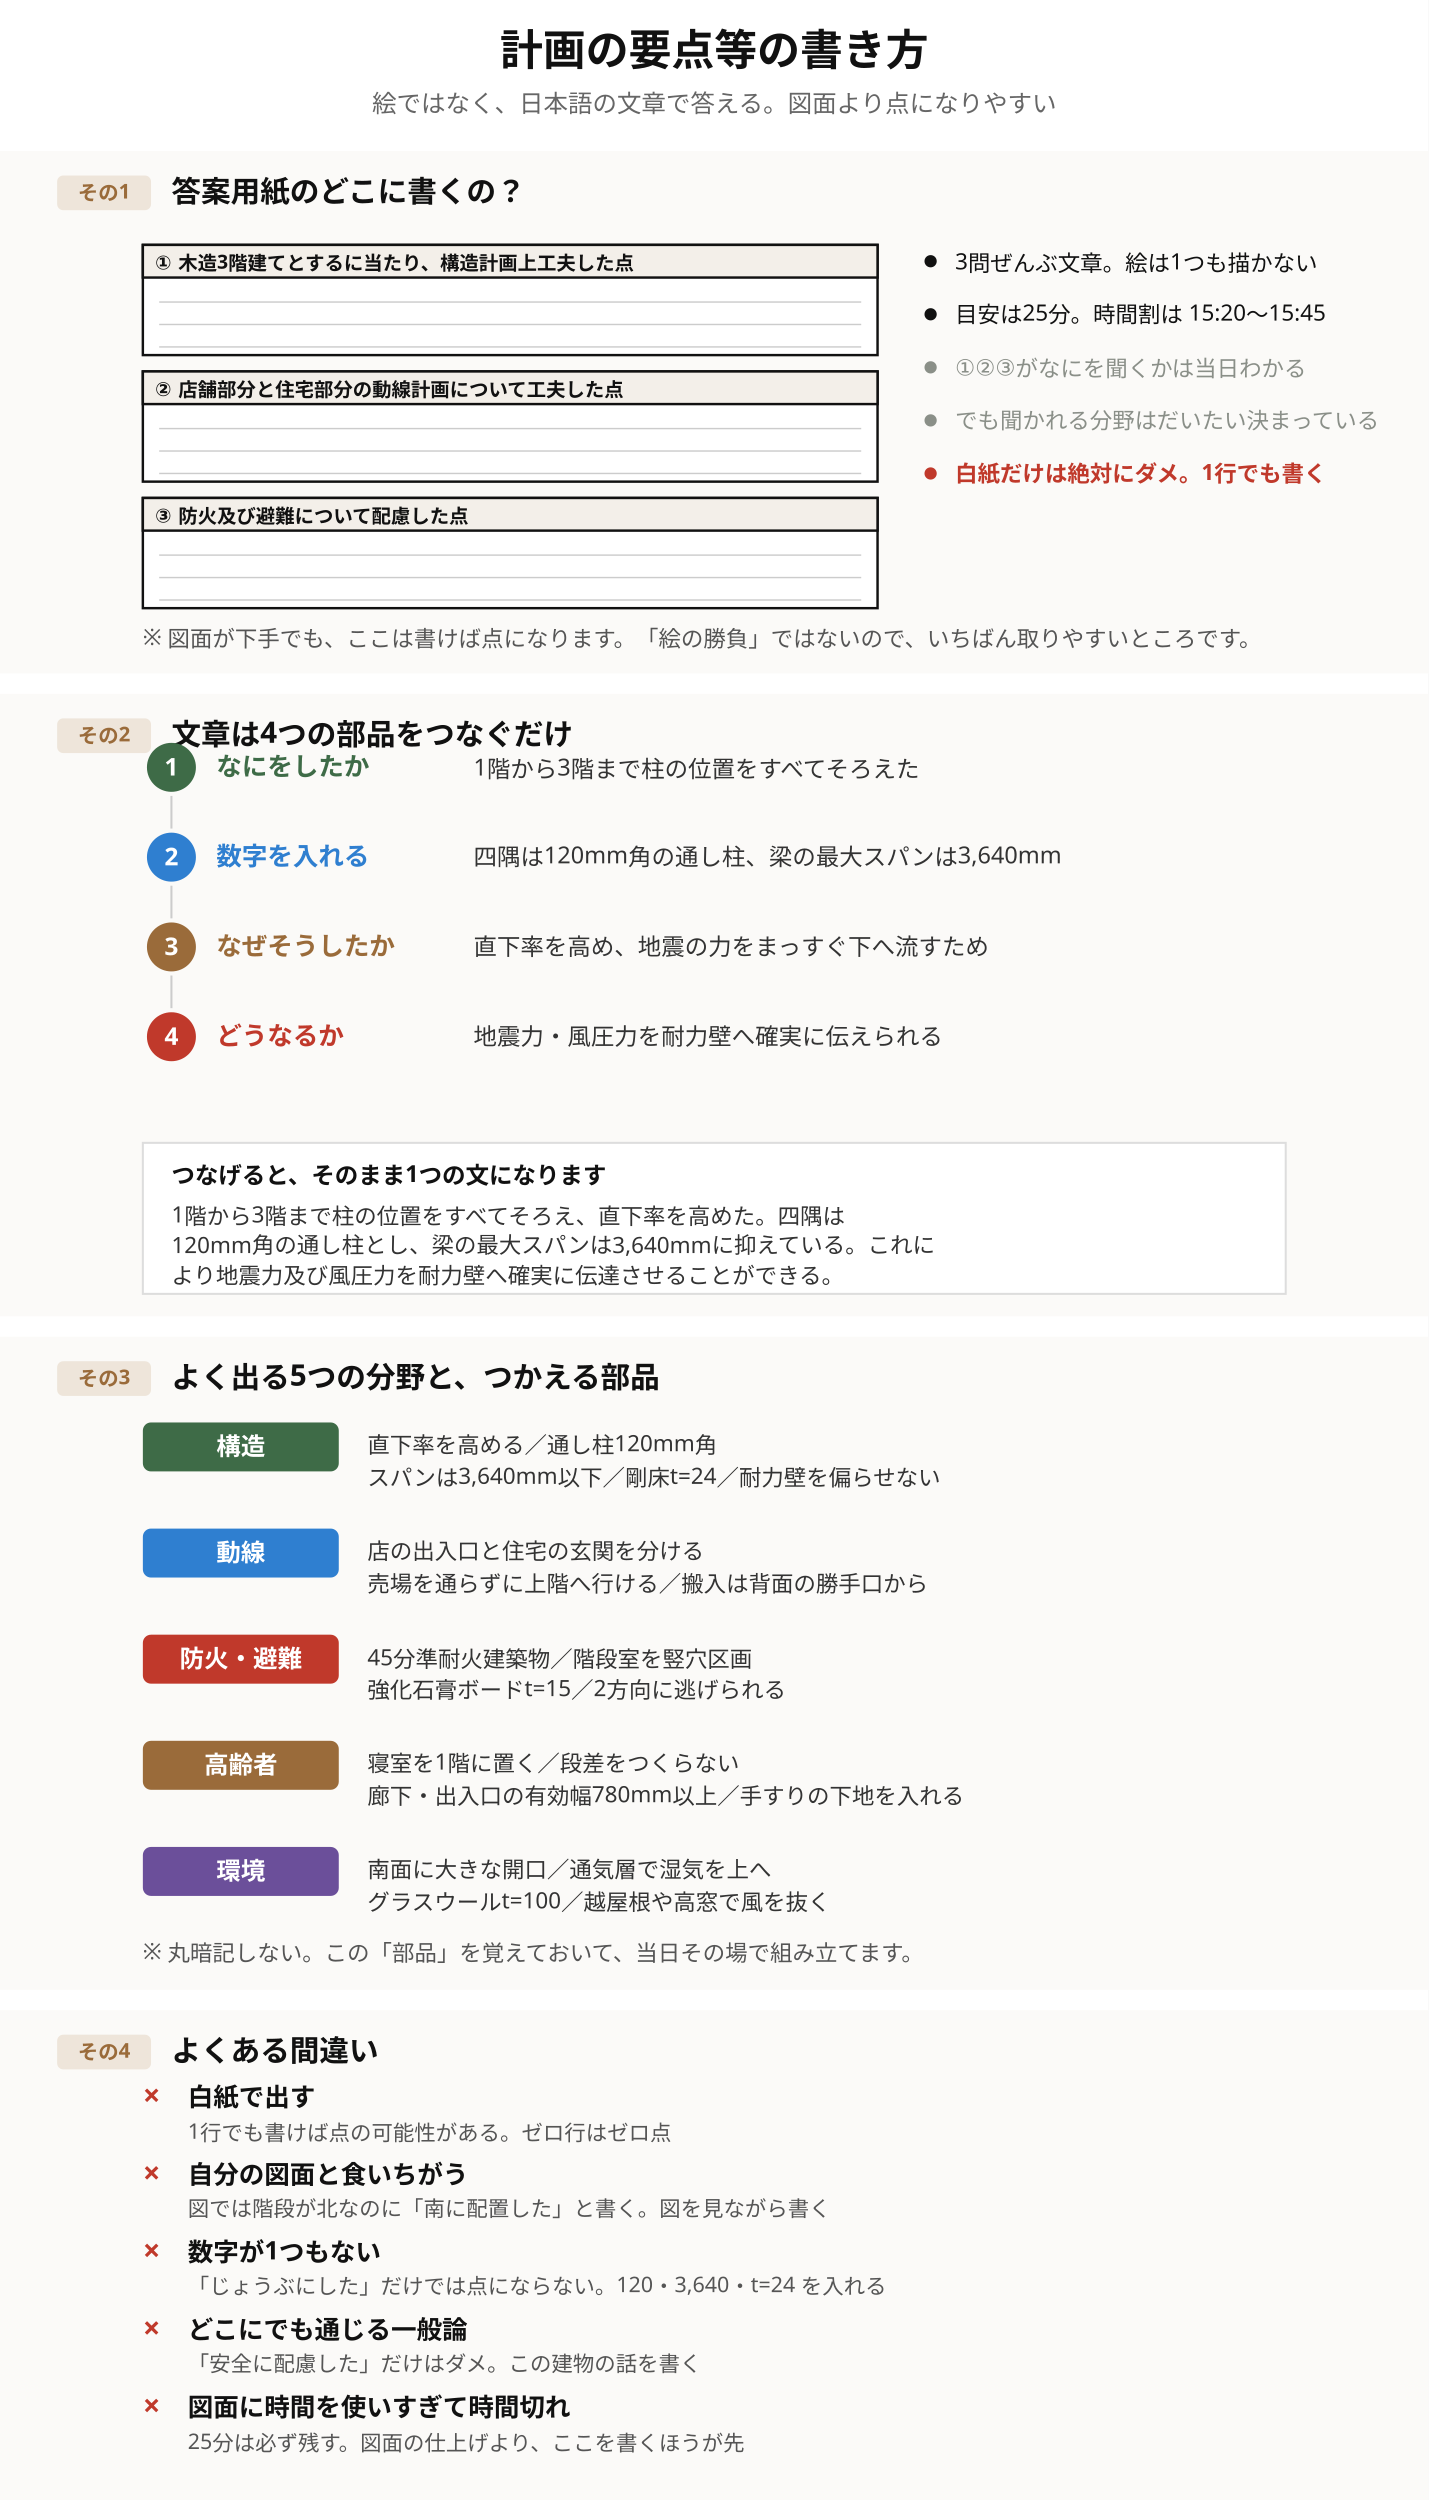
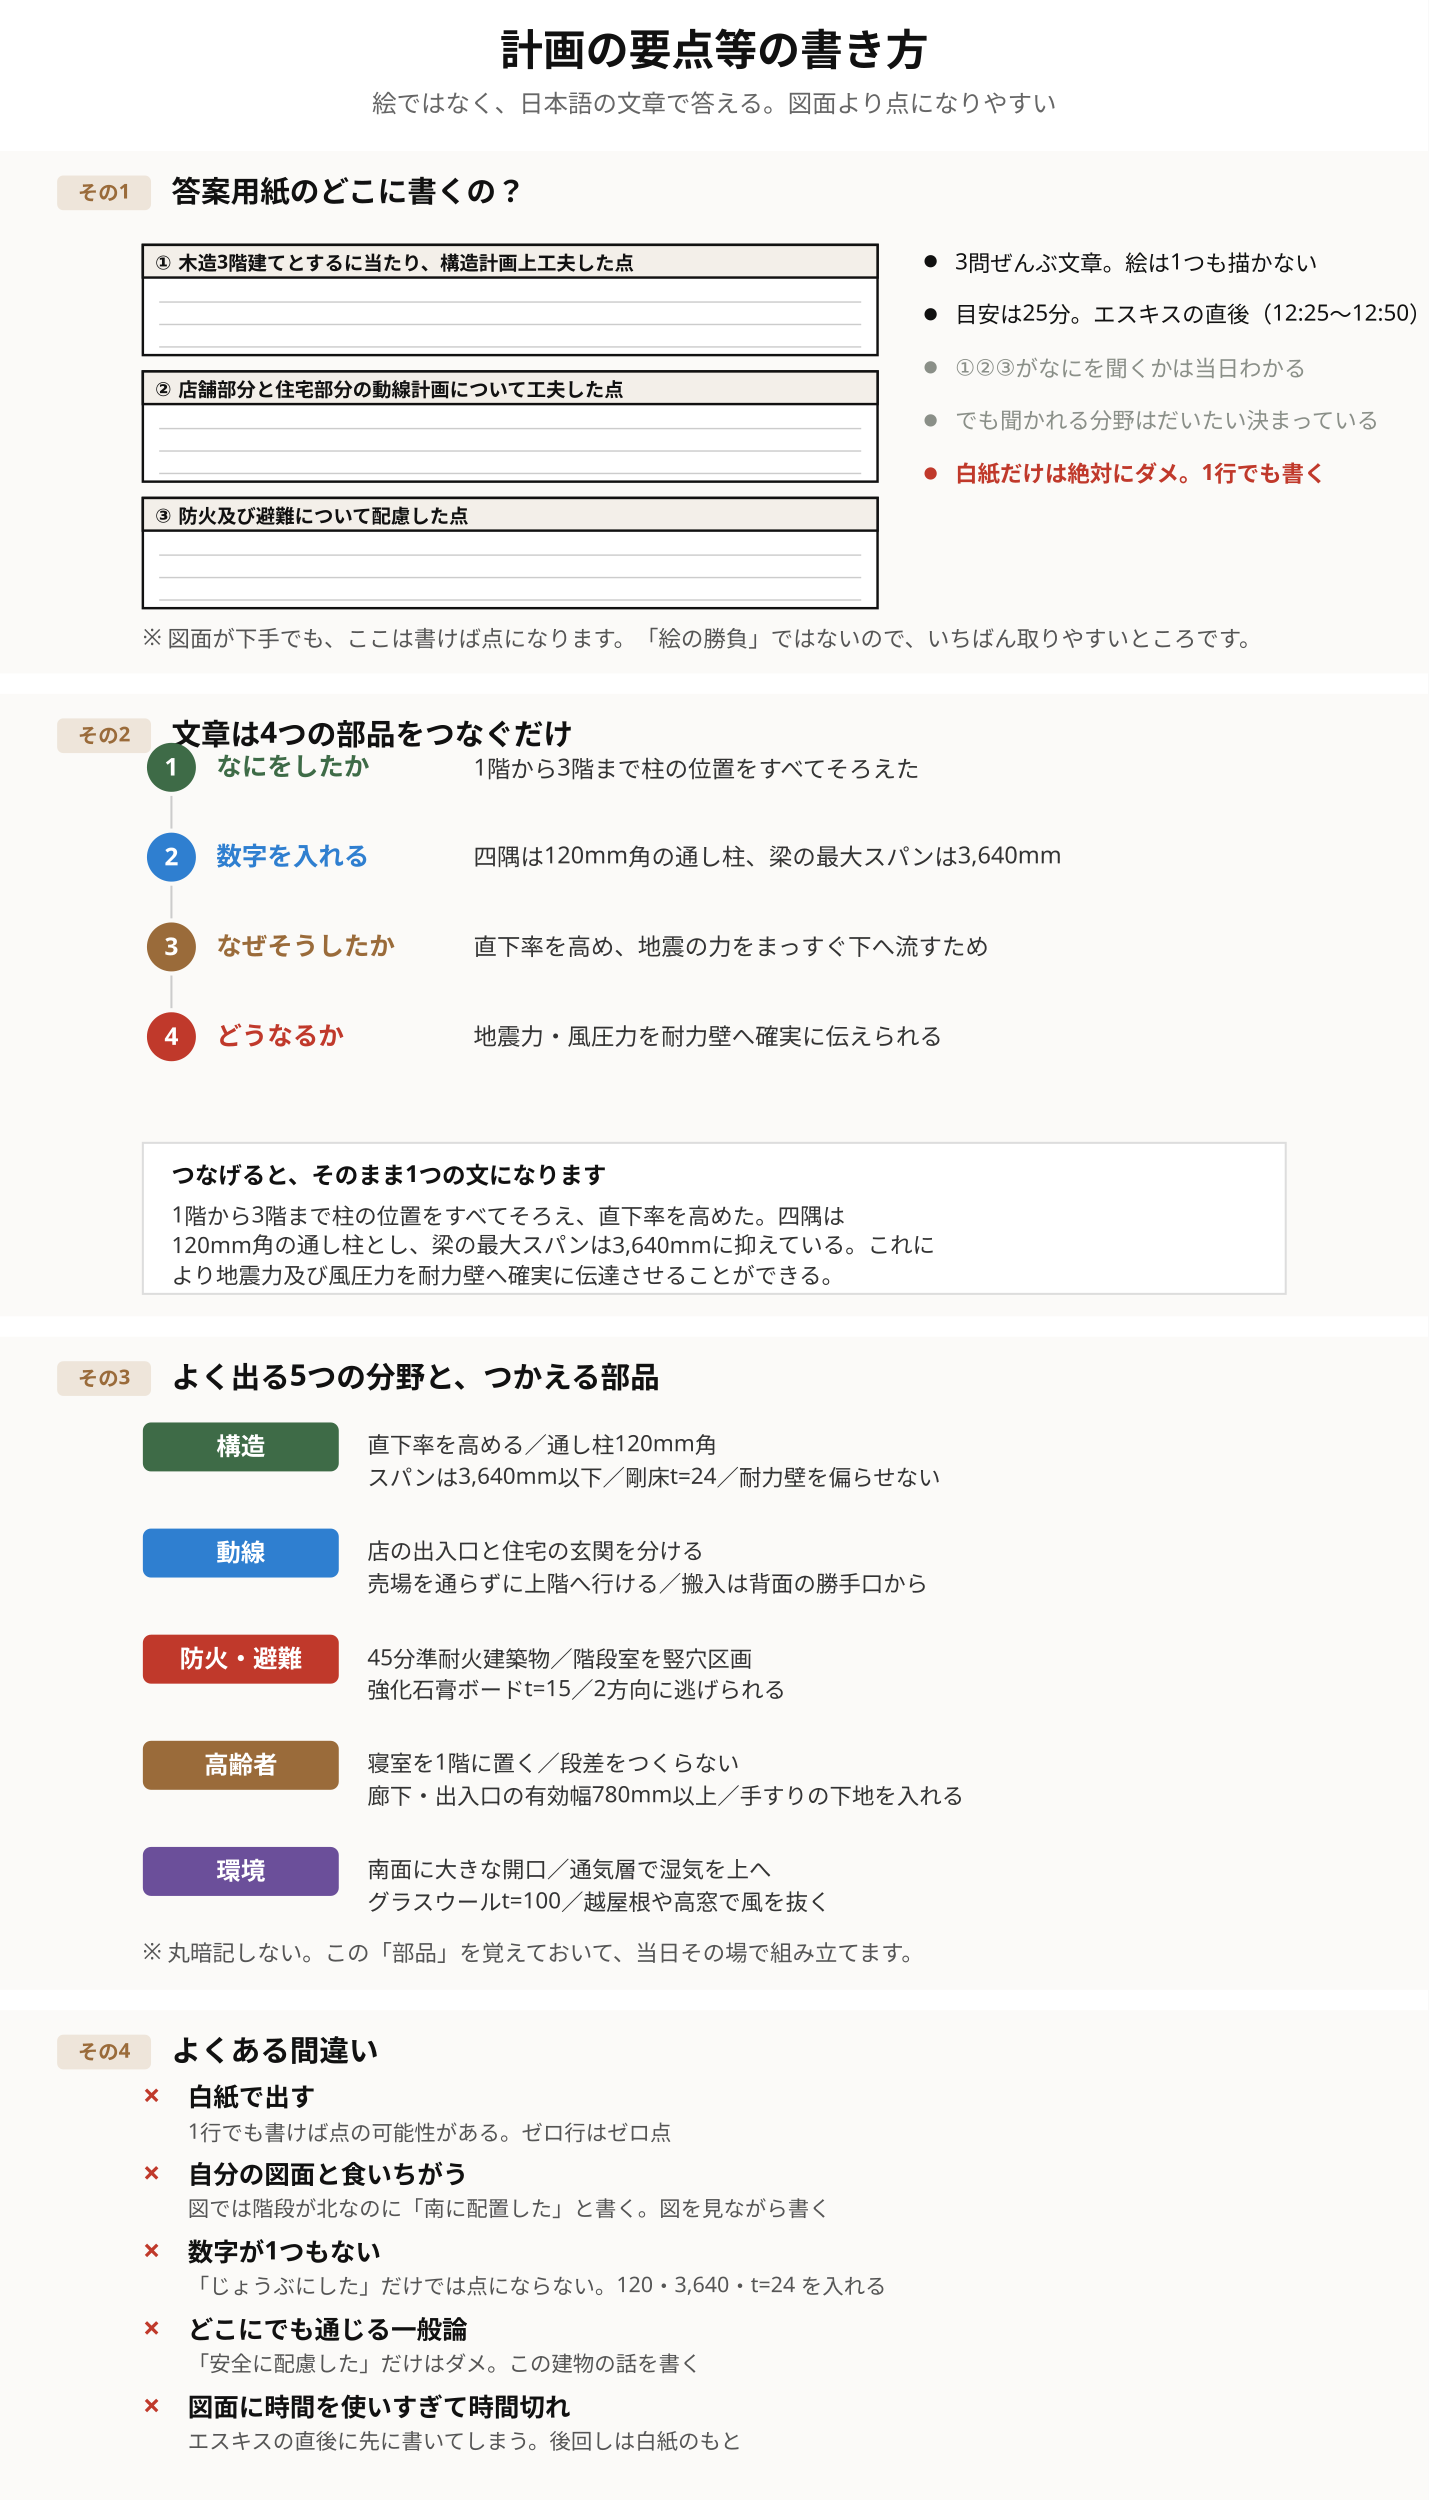
<svg xmlns="http://www.w3.org/2000/svg" viewBox="0 0 700 1225" width="700" height="1225" font-family="'Hiragino Sans','Hiragino Kaku Gothic ProN','Noto Sans JP','Yu Gothic',Meiryo,'IPAGothic',sans-serif">
  <rect width="700" height="1225" fill="#ffffff" />
  <text x="350" y="32" font-size="21" text-anchor="middle" fill="#111" font-weight="700" font-family="'Hiragino Sans','Hiragino Kaku Gothic ProN','Noto Sans JP','Yu Gothic',Meiryo,'IPAGothic',sans-serif">計画の要点等の書き方</text>
  <text x="350" y="55" font-size="12" text-anchor="middle" fill="#666" font-weight="400" font-family="'Hiragino Sans','Hiragino Kaku Gothic ProN','Noto Sans JP','Yu Gothic',Meiryo,'IPAGothic',sans-serif">絵ではなく、日本語の文章で答える。図面より点になりやすい</text>
  <rect x="0" y="74" width="700" height="256" fill="#fbfaf8" stroke="none" />
  <rect x="28" y="86" width="46" height="17" fill="#eee5da" stroke="none" rx="3" />
  <text x="51" y="98" font-size="10" text-anchor="middle" fill="#9a6b3a" font-weight="700" font-family="'Hiragino Sans','Hiragino Kaku Gothic ProN','Noto Sans JP','Yu Gothic',Meiryo,'IPAGothic',sans-serif">その1</text>
  <text x="84" y="99" font-size="14.5" text-anchor="start" fill="#111" font-weight="700" font-family="'Hiragino Sans','Hiragino Kaku Gothic ProN','Noto Sans JP','Yu Gothic',Meiryo,'IPAGothic',sans-serif">答案用紙のどこに書くの？</text>
  <rect x="70" y="120" width="360" height="54" fill="#fff" stroke="#111" stroke-width="1.2" />
  <rect x="70" y="120" width="360" height="16" fill="#f3efe9" stroke="#111" stroke-width="1.2" />
  <text x="76" y="132" font-size="9.5" text-anchor="start" fill="#111" font-weight="700" font-family="'Hiragino Sans','Hiragino Kaku Gothic ProN','Noto Sans JP','Yu Gothic',Meiryo,'IPAGothic',sans-serif">① 木造3階建てとするに当たり、構造計画上工夫した点</text>
  <line x1="78" y1="148" x2="422" y2="148" stroke="#ccc" stroke-width="0.7" />
  <line x1="78" y1="159" x2="422" y2="159" stroke="#ccc" stroke-width="0.7" />
  <line x1="78" y1="170" x2="422" y2="170" stroke="#ccc" stroke-width="0.7" />
  <rect x="70" y="182" width="360" height="54" fill="#fff" stroke="#111" stroke-width="1.2" />
  <rect x="70" y="182" width="360" height="16" fill="#f3efe9" stroke="#111" stroke-width="1.2" />
  <text x="76" y="194" font-size="9.5" text-anchor="start" fill="#111" font-weight="700" font-family="'Hiragino Sans','Hiragino Kaku Gothic ProN','Noto Sans JP','Yu Gothic',Meiryo,'IPAGothic',sans-serif">② 店舗部分と住宅部分の動線計画について工夫した点</text>
  <line x1="78" y1="210" x2="422" y2="210" stroke="#ccc" stroke-width="0.7" />
  <line x1="78" y1="221" x2="422" y2="221" stroke="#ccc" stroke-width="0.7" />
  <line x1="78" y1="232" x2="422" y2="232" stroke="#ccc" stroke-width="0.7" />
  <rect x="70" y="244" width="360" height="54" fill="#fff" stroke="#111" stroke-width="1.2" />
  <rect x="70" y="244" width="360" height="16" fill="#f3efe9" stroke="#111" stroke-width="1.2" />
  <text x="76" y="256" font-size="9.5" text-anchor="start" fill="#111" font-weight="700" font-family="'Hiragino Sans','Hiragino Kaku Gothic ProN','Noto Sans JP','Yu Gothic',Meiryo,'IPAGothic',sans-serif">③ 防火及び避難について配慮した点</text>
  <line x1="78" y1="272" x2="422" y2="272" stroke="#ccc" stroke-width="0.7" />
  <line x1="78" y1="283" x2="422" y2="283" stroke="#ccc" stroke-width="0.7" />
  <line x1="78" y1="294" x2="422" y2="294" stroke="#ccc" stroke-width="0.7" />
  <circle cx="456" cy="128" r="3" fill="#111" />
  <text x="468" y="132" font-size="11" text-anchor="start" fill="#111" font-weight="400" font-family="'Hiragino Sans','Hiragino Kaku Gothic ProN','Noto Sans JP','Yu Gothic',Meiryo,'IPAGothic',sans-serif">3問ぜんぶ文章。絵は1つも描かない</text>
  <circle cx="456" cy="154" r="3" fill="#111" />
-   <text x="468" y="158" font-size="11" text-anchor="start" fill="#111" font-weight="400" font-family="'Hiragino Sans','Hiragino Kaku Gothic ProN','Noto Sans JP','Yu Gothic',Meiryo,'IPAGothic',sans-serif">目安は25分。時間割は 15:20〜15:45</text>
+   <text x="468" y="158" font-size="11" text-anchor="start" fill="#111" font-weight="400" font-family="'Hiragino Sans','Hiragino Kaku Gothic ProN','Noto Sans JP','Yu Gothic',Meiryo,'IPAGothic',sans-serif">目安は25分。エスキスの直後（12:25〜12:50）に先に書く</text>
  <circle cx="456" cy="180" r="3" fill="#8a8f88" />
  <text x="468" y="184" font-size="11" text-anchor="start" fill="#8a8f88" font-weight="400" font-family="'Hiragino Sans','Hiragino Kaku Gothic ProN','Noto Sans JP','Yu Gothic',Meiryo,'IPAGothic',sans-serif">①②③がなにを聞くかは当日わかる</text>
  <circle cx="456" cy="206" r="3" fill="#8a8f88" />
  <text x="468" y="210" font-size="11" text-anchor="start" fill="#8a8f88" font-weight="400" font-family="'Hiragino Sans','Hiragino Kaku Gothic ProN','Noto Sans JP','Yu Gothic',Meiryo,'IPAGothic',sans-serif">でも聞かれる分野はだいたい決まっている</text>
  <circle cx="456" cy="232" r="3" fill="#c0392b" />
  <text x="468" y="236" font-size="11" text-anchor="start" fill="#c0392b" font-weight="700" font-family="'Hiragino Sans','Hiragino Kaku Gothic ProN','Noto Sans JP','Yu Gothic',Meiryo,'IPAGothic',sans-serif">白紙だけは絶対にダメ。1行でも書く</text>
  <text x="70" y="316" font-size="11" text-anchor="start" fill="#555" font-weight="400" font-family="'Hiragino Sans','Hiragino Kaku Gothic ProN','Noto Sans JP','Yu Gothic',Meiryo,'IPAGothic',sans-serif">※ 図面が下手でも、ここは書けば点になります。「絵の勝負」ではないので、いちばん取りやすいところです。</text>
  <rect x="0" y="340" width="700" height="305" fill="#fbfaf8" stroke="none" />
  <rect x="28" y="352" width="46" height="17" fill="#eee5da" stroke="none" rx="3" />
  <text x="51" y="364" font-size="10" text-anchor="middle" fill="#9a6b3a" font-weight="700" font-family="'Hiragino Sans','Hiragino Kaku Gothic ProN','Noto Sans JP','Yu Gothic',Meiryo,'IPAGothic',sans-serif">その2</text>
  <text x="84" y="365" font-size="14.5" text-anchor="start" fill="#111" font-weight="700" font-family="'Hiragino Sans','Hiragino Kaku Gothic ProN','Noto Sans JP','Yu Gothic',Meiryo,'IPAGothic',sans-serif">文章は4つの部品をつなぐだけ</text>
  <circle cx="84" cy="376" r="12" fill="#3e6b47" />
  <text x="84" y="380" font-size="12" text-anchor="middle" fill="#fff" font-weight="700" font-family="'Hiragino Sans','Hiragino Kaku Gothic ProN','Noto Sans JP','Yu Gothic',Meiryo,'IPAGothic',sans-serif">1</text>
  <text x="106" y="380" font-size="12.5" text-anchor="start" fill="#3e6b47" font-weight="700" font-family="'Hiragino Sans','Hiragino Kaku Gothic ProN','Noto Sans JP','Yu Gothic',Meiryo,'IPAGothic',sans-serif">なにをしたか</text>
  <text x="232" y="380" font-size="11.5" text-anchor="start" fill="#333" font-weight="400" font-family="'Hiragino Sans','Hiragino Kaku Gothic ProN','Noto Sans JP','Yu Gothic',Meiryo,'IPAGothic',sans-serif">1階から3階まで柱の位置をすべてそろえた</text>
  <line x1="84" y1="390" x2="84" y2="406" stroke="#ccc" stroke-width="1.0" />
  <circle cx="84" cy="420" r="12" fill="#2f7fd0" />
  <text x="84" y="424" font-size="12" text-anchor="middle" fill="#fff" font-weight="700" font-family="'Hiragino Sans','Hiragino Kaku Gothic ProN','Noto Sans JP','Yu Gothic',Meiryo,'IPAGothic',sans-serif">2</text>
  <text x="106" y="424" font-size="12.5" text-anchor="start" fill="#2f7fd0" font-weight="700" font-family="'Hiragino Sans','Hiragino Kaku Gothic ProN','Noto Sans JP','Yu Gothic',Meiryo,'IPAGothic',sans-serif">数字を入れる</text>
  <text x="232" y="424" font-size="11.5" text-anchor="start" fill="#333" font-weight="400" font-family="'Hiragino Sans','Hiragino Kaku Gothic ProN','Noto Sans JP','Yu Gothic',Meiryo,'IPAGothic',sans-serif">四隅は120mm角の通し柱、梁の最大スパンは3,640mm</text>
  <line x1="84" y1="434" x2="84" y2="450" stroke="#ccc" stroke-width="1.0" />
  <circle cx="84" cy="464" r="12" fill="#9a6b3a" />
  <text x="84" y="468" font-size="12" text-anchor="middle" fill="#fff" font-weight="700" font-family="'Hiragino Sans','Hiragino Kaku Gothic ProN','Noto Sans JP','Yu Gothic',Meiryo,'IPAGothic',sans-serif">3</text>
  <text x="106" y="468" font-size="12.5" text-anchor="start" fill="#9a6b3a" font-weight="700" font-family="'Hiragino Sans','Hiragino Kaku Gothic ProN','Noto Sans JP','Yu Gothic',Meiryo,'IPAGothic',sans-serif">なぜそうしたか</text>
  <text x="232" y="468" font-size="11.5" text-anchor="start" fill="#333" font-weight="400" font-family="'Hiragino Sans','Hiragino Kaku Gothic ProN','Noto Sans JP','Yu Gothic',Meiryo,'IPAGothic',sans-serif">直下率を高め、地震の力をまっすぐ下へ流すため</text>
  <line x1="84" y1="478" x2="84" y2="494" stroke="#ccc" stroke-width="1.0" />
  <circle cx="84" cy="508" r="12" fill="#c0392b" />
  <text x="84" y="512" font-size="12" text-anchor="middle" fill="#fff" font-weight="700" font-family="'Hiragino Sans','Hiragino Kaku Gothic ProN','Noto Sans JP','Yu Gothic',Meiryo,'IPAGothic',sans-serif">4</text>
  <text x="106" y="512" font-size="12.5" text-anchor="start" fill="#c0392b" font-weight="700" font-family="'Hiragino Sans','Hiragino Kaku Gothic ProN','Noto Sans JP','Yu Gothic',Meiryo,'IPAGothic',sans-serif">どうなるか</text>
  <text x="232" y="512" font-size="11.5" text-anchor="start" fill="#333" font-weight="400" font-family="'Hiragino Sans','Hiragino Kaku Gothic ProN','Noto Sans JP','Yu Gothic',Meiryo,'IPAGothic',sans-serif">地震力・風圧力を耐力壁へ確実に伝えられる</text>
  <rect x="70" y="560" width="560" height="74" fill="#fff" stroke="#ddd" stroke-width="1.0" />
  <text x="84" y="580" font-size="11.5" text-anchor="start" fill="#111" font-weight="700" font-family="'Hiragino Sans','Hiragino Kaku Gothic ProN','Noto Sans JP','Yu Gothic',Meiryo,'IPAGothic',sans-serif">つなげると、そのまま1つの文になります</text>
  <text x="84" y="599" font-size="11" text-anchor="start" fill="#333" font-weight="400" font-family="'Hiragino Sans','Hiragino Kaku Gothic ProN','Noto Sans JP','Yu Gothic',Meiryo,'IPAGothic',sans-serif">1階から3階まで柱の位置をすべてそろえ、直下率を高めた。四隅は</text>
  <text x="84" y="614" font-size="11" text-anchor="start" fill="#333" font-weight="400" font-family="'Hiragino Sans','Hiragino Kaku Gothic ProN','Noto Sans JP','Yu Gothic',Meiryo,'IPAGothic',sans-serif">120mm角の通し柱とし、梁の最大スパンは3,640mmに抑えている。これに</text>
  <text x="84" y="629" font-size="11" text-anchor="start" fill="#333" font-weight="400" font-family="'Hiragino Sans','Hiragino Kaku Gothic ProN','Noto Sans JP','Yu Gothic',Meiryo,'IPAGothic',sans-serif">より地震力及び風圧力を耐力壁へ確実に伝達させることができる。</text>
  <rect x="0" y="655" width="700" height="320" fill="#fbfaf8" stroke="none" />
  <rect x="28" y="667" width="46" height="17" fill="#eee5da" stroke="none" rx="3" />
  <text x="51" y="679" font-size="10" text-anchor="middle" fill="#9a6b3a" font-weight="700" font-family="'Hiragino Sans','Hiragino Kaku Gothic ProN','Noto Sans JP','Yu Gothic',Meiryo,'IPAGothic',sans-serif">その3</text>
  <text x="84" y="680" font-size="14.5" text-anchor="start" fill="#111" font-weight="700" font-family="'Hiragino Sans','Hiragino Kaku Gothic ProN','Noto Sans JP','Yu Gothic',Meiryo,'IPAGothic',sans-serif">よく出る5つの分野と、つかえる部品</text>
  <rect x="70" y="697" width="96" height="24" fill="#3e6b47" stroke="none" rx="4" />
  <text x="118" y="713" font-size="12" text-anchor="middle" fill="#fff" font-weight="700" font-family="'Hiragino Sans','Hiragino Kaku Gothic ProN','Noto Sans JP','Yu Gothic',Meiryo,'IPAGothic',sans-serif">構造</text>
  <text x="180" y="712" font-size="11" text-anchor="start" fill="#333" font-weight="400" font-family="'Hiragino Sans','Hiragino Kaku Gothic ProN','Noto Sans JP','Yu Gothic',Meiryo,'IPAGothic',sans-serif">直下率を高める／通し柱120mm角</text>
  <text x="180" y="728" font-size="11" text-anchor="start" fill="#333" font-weight="400" font-family="'Hiragino Sans','Hiragino Kaku Gothic ProN','Noto Sans JP','Yu Gothic',Meiryo,'IPAGothic',sans-serif">スパンは3,640mm以下／剛床t=24／耐力壁を偏らせない</text>
  <rect x="70" y="749" width="96" height="24" fill="#2f7fd0" stroke="none" rx="4" />
  <text x="118" y="765" font-size="12" text-anchor="middle" fill="#fff" font-weight="700" font-family="'Hiragino Sans','Hiragino Kaku Gothic ProN','Noto Sans JP','Yu Gothic',Meiryo,'IPAGothic',sans-serif">動線</text>
  <text x="180" y="764" font-size="11" text-anchor="start" fill="#333" font-weight="400" font-family="'Hiragino Sans','Hiragino Kaku Gothic ProN','Noto Sans JP','Yu Gothic',Meiryo,'IPAGothic',sans-serif">店の出入口と住宅の玄関を分ける</text>
  <text x="180" y="780" font-size="11" text-anchor="start" fill="#333" font-weight="400" font-family="'Hiragino Sans','Hiragino Kaku Gothic ProN','Noto Sans JP','Yu Gothic',Meiryo,'IPAGothic',sans-serif">売場を通らずに上階へ行ける／搬入は背面の勝手口から</text>
  <rect x="70" y="801" width="96" height="24" fill="#c0392b" stroke="none" rx="4" />
  <text x="118" y="817" font-size="12" text-anchor="middle" fill="#fff" font-weight="700" font-family="'Hiragino Sans','Hiragino Kaku Gothic ProN','Noto Sans JP','Yu Gothic',Meiryo,'IPAGothic',sans-serif">防火・避難</text>
  <text x="180" y="816" font-size="11" text-anchor="start" fill="#333" font-weight="400" font-family="'Hiragino Sans','Hiragino Kaku Gothic ProN','Noto Sans JP','Yu Gothic',Meiryo,'IPAGothic',sans-serif">45分準耐火建築物／階段室を竪穴区画</text>
  <text x="180" y="832" font-size="11" text-anchor="start" fill="#333" font-weight="400" font-family="'Hiragino Sans','Hiragino Kaku Gothic ProN','Noto Sans JP','Yu Gothic',Meiryo,'IPAGothic',sans-serif">強化石膏ボードt=15／2方向に逃げられる</text>
  <rect x="70" y="853" width="96" height="24" fill="#9a6b3a" stroke="none" rx="4" />
  <text x="118" y="869" font-size="12" text-anchor="middle" fill="#fff" font-weight="700" font-family="'Hiragino Sans','Hiragino Kaku Gothic ProN','Noto Sans JP','Yu Gothic',Meiryo,'IPAGothic',sans-serif">高齢者</text>
  <text x="180" y="868" font-size="11" text-anchor="start" fill="#333" font-weight="400" font-family="'Hiragino Sans','Hiragino Kaku Gothic ProN','Noto Sans JP','Yu Gothic',Meiryo,'IPAGothic',sans-serif">寝室を1階に置く／段差をつくらない</text>
  <text x="180" y="884" font-size="11" text-anchor="start" fill="#333" font-weight="400" font-family="'Hiragino Sans','Hiragino Kaku Gothic ProN','Noto Sans JP','Yu Gothic',Meiryo,'IPAGothic',sans-serif">廊下・出入口の有効幅780mm以上／手すりの下地を入れる</text>
  <rect x="70" y="905" width="96" height="24" fill="#6b4f9a" stroke="none" rx="4" />
  <text x="118" y="921" font-size="12" text-anchor="middle" fill="#fff" font-weight="700" font-family="'Hiragino Sans','Hiragino Kaku Gothic ProN','Noto Sans JP','Yu Gothic',Meiryo,'IPAGothic',sans-serif">環境</text>
  <text x="180" y="920" font-size="11" text-anchor="start" fill="#333" font-weight="400" font-family="'Hiragino Sans','Hiragino Kaku Gothic ProN','Noto Sans JP','Yu Gothic',Meiryo,'IPAGothic',sans-serif">南面に大きな開口／通気層で湿気を上へ</text>
  <text x="180" y="936" font-size="11" text-anchor="start" fill="#333" font-weight="400" font-family="'Hiragino Sans','Hiragino Kaku Gothic ProN','Noto Sans JP','Yu Gothic',Meiryo,'IPAGothic',sans-serif">グラスウールt=100／越屋根や高窓で風を抜く</text>
  <text x="70" y="960" font-size="11" text-anchor="start" fill="#555" font-weight="400" font-family="'Hiragino Sans','Hiragino Kaku Gothic ProN','Noto Sans JP','Yu Gothic',Meiryo,'IPAGothic',sans-serif">※ 丸暗記しない。この「部品」を覚えておいて、当日その場で組み立てます。</text>
  <rect x="0" y="985" width="700" height="240" fill="#fbfaf8" stroke="none" />
  <rect x="28" y="997" width="46" height="17" fill="#eee5da" stroke="none" rx="3" />
  <text x="51" y="1009" font-size="10" text-anchor="middle" fill="#9a6b3a" font-weight="700" font-family="'Hiragino Sans','Hiragino Kaku Gothic ProN','Noto Sans JP','Yu Gothic',Meiryo,'IPAGothic',sans-serif">その4</text>
  <text x="84" y="1010" font-size="14.5" text-anchor="start" fill="#111" font-weight="700" font-family="'Hiragino Sans','Hiragino Kaku Gothic ProN','Noto Sans JP','Yu Gothic',Meiryo,'IPAGothic',sans-serif">よくある間違い</text>
  <text x="70" y="1032" font-size="15" text-anchor="start" fill="#c0392b" font-weight="700" font-family="'Hiragino Sans','Hiragino Kaku Gothic ProN','Noto Sans JP','Yu Gothic',Meiryo,'IPAGothic',sans-serif">×</text>
  <text x="92" y="1032" font-size="12.5" text-anchor="start" fill="#111" font-weight="700" font-family="'Hiragino Sans','Hiragino Kaku Gothic ProN','Noto Sans JP','Yu Gothic',Meiryo,'IPAGothic',sans-serif">白紙で出す</text>
  <text x="92" y="1048" font-size="10.5" text-anchor="start" fill="#555" font-weight="400" font-family="'Hiragino Sans','Hiragino Kaku Gothic ProN','Noto Sans JP','Yu Gothic',Meiryo,'IPAGothic',sans-serif">1行でも書けば点の可能性がある。ゼロ行はゼロ点</text>
  <text x="70" y="1070" font-size="15" text-anchor="start" fill="#c0392b" font-weight="700" font-family="'Hiragino Sans','Hiragino Kaku Gothic ProN','Noto Sans JP','Yu Gothic',Meiryo,'IPAGothic',sans-serif">×</text>
  <text x="92" y="1070" font-size="12.5" text-anchor="start" fill="#111" font-weight="700" font-family="'Hiragino Sans','Hiragino Kaku Gothic ProN','Noto Sans JP','Yu Gothic',Meiryo,'IPAGothic',sans-serif">自分の図面と食いちがう</text>
  <text x="92" y="1086" font-size="10.5" text-anchor="start" fill="#555" font-weight="400" font-family="'Hiragino Sans','Hiragino Kaku Gothic ProN','Noto Sans JP','Yu Gothic',Meiryo,'IPAGothic',sans-serif">図では階段が北なのに「南に配置した」と書く。図を見ながら書く</text>
  <text x="70" y="1108" font-size="15" text-anchor="start" fill="#c0392b" font-weight="700" font-family="'Hiragino Sans','Hiragino Kaku Gothic ProN','Noto Sans JP','Yu Gothic',Meiryo,'IPAGothic',sans-serif">×</text>
  <text x="92" y="1108" font-size="12.5" text-anchor="start" fill="#111" font-weight="700" font-family="'Hiragino Sans','Hiragino Kaku Gothic ProN','Noto Sans JP','Yu Gothic',Meiryo,'IPAGothic',sans-serif">数字が1つもない</text>
  <text x="92" y="1124" font-size="10.5" text-anchor="start" fill="#555" font-weight="400" font-family="'Hiragino Sans','Hiragino Kaku Gothic ProN','Noto Sans JP','Yu Gothic',Meiryo,'IPAGothic',sans-serif">「じょうぶにした」だけでは点にならない。120・3,640・t=24 を入れる</text>
  <text x="70" y="1146" font-size="15" text-anchor="start" fill="#c0392b" font-weight="700" font-family="'Hiragino Sans','Hiragino Kaku Gothic ProN','Noto Sans JP','Yu Gothic',Meiryo,'IPAGothic',sans-serif">×</text>
  <text x="92" y="1146" font-size="12.5" text-anchor="start" fill="#111" font-weight="700" font-family="'Hiragino Sans','Hiragino Kaku Gothic ProN','Noto Sans JP','Yu Gothic',Meiryo,'IPAGothic',sans-serif">どこにでも通じる一般論</text>
  <text x="92" y="1162" font-size="10.5" text-anchor="start" fill="#555" font-weight="400" font-family="'Hiragino Sans','Hiragino Kaku Gothic ProN','Noto Sans JP','Yu Gothic',Meiryo,'IPAGothic',sans-serif">「安全に配慮した」だけはダメ。この建物の話を書く</text>
  <text x="70" y="1184" font-size="15" text-anchor="start" fill="#c0392b" font-weight="700" font-family="'Hiragino Sans','Hiragino Kaku Gothic ProN','Noto Sans JP','Yu Gothic',Meiryo,'IPAGothic',sans-serif">×</text>
  <text x="92" y="1184" font-size="12.5" text-anchor="start" fill="#111" font-weight="700" font-family="'Hiragino Sans','Hiragino Kaku Gothic ProN','Noto Sans JP','Yu Gothic',Meiryo,'IPAGothic',sans-serif">図面に時間を使いすぎて時間切れ</text>
-   <text x="92" y="1200" font-size="10.5" text-anchor="start" fill="#555" font-weight="400" font-family="'Hiragino Sans','Hiragino Kaku Gothic ProN','Noto Sans JP','Yu Gothic',Meiryo,'IPAGothic',sans-serif">25分は必ず残す。図面の仕上げより、ここを書くほうが先</text>
+   <text x="92" y="1200" font-size="10.5" text-anchor="start" fill="#555" font-weight="400" font-family="'Hiragino Sans','Hiragino Kaku Gothic ProN','Noto Sans JP','Yu Gothic',Meiryo,'IPAGothic',sans-serif">エスキスの直後に先に書いてしまう。後回しは白紙のもと</text>
</svg>
